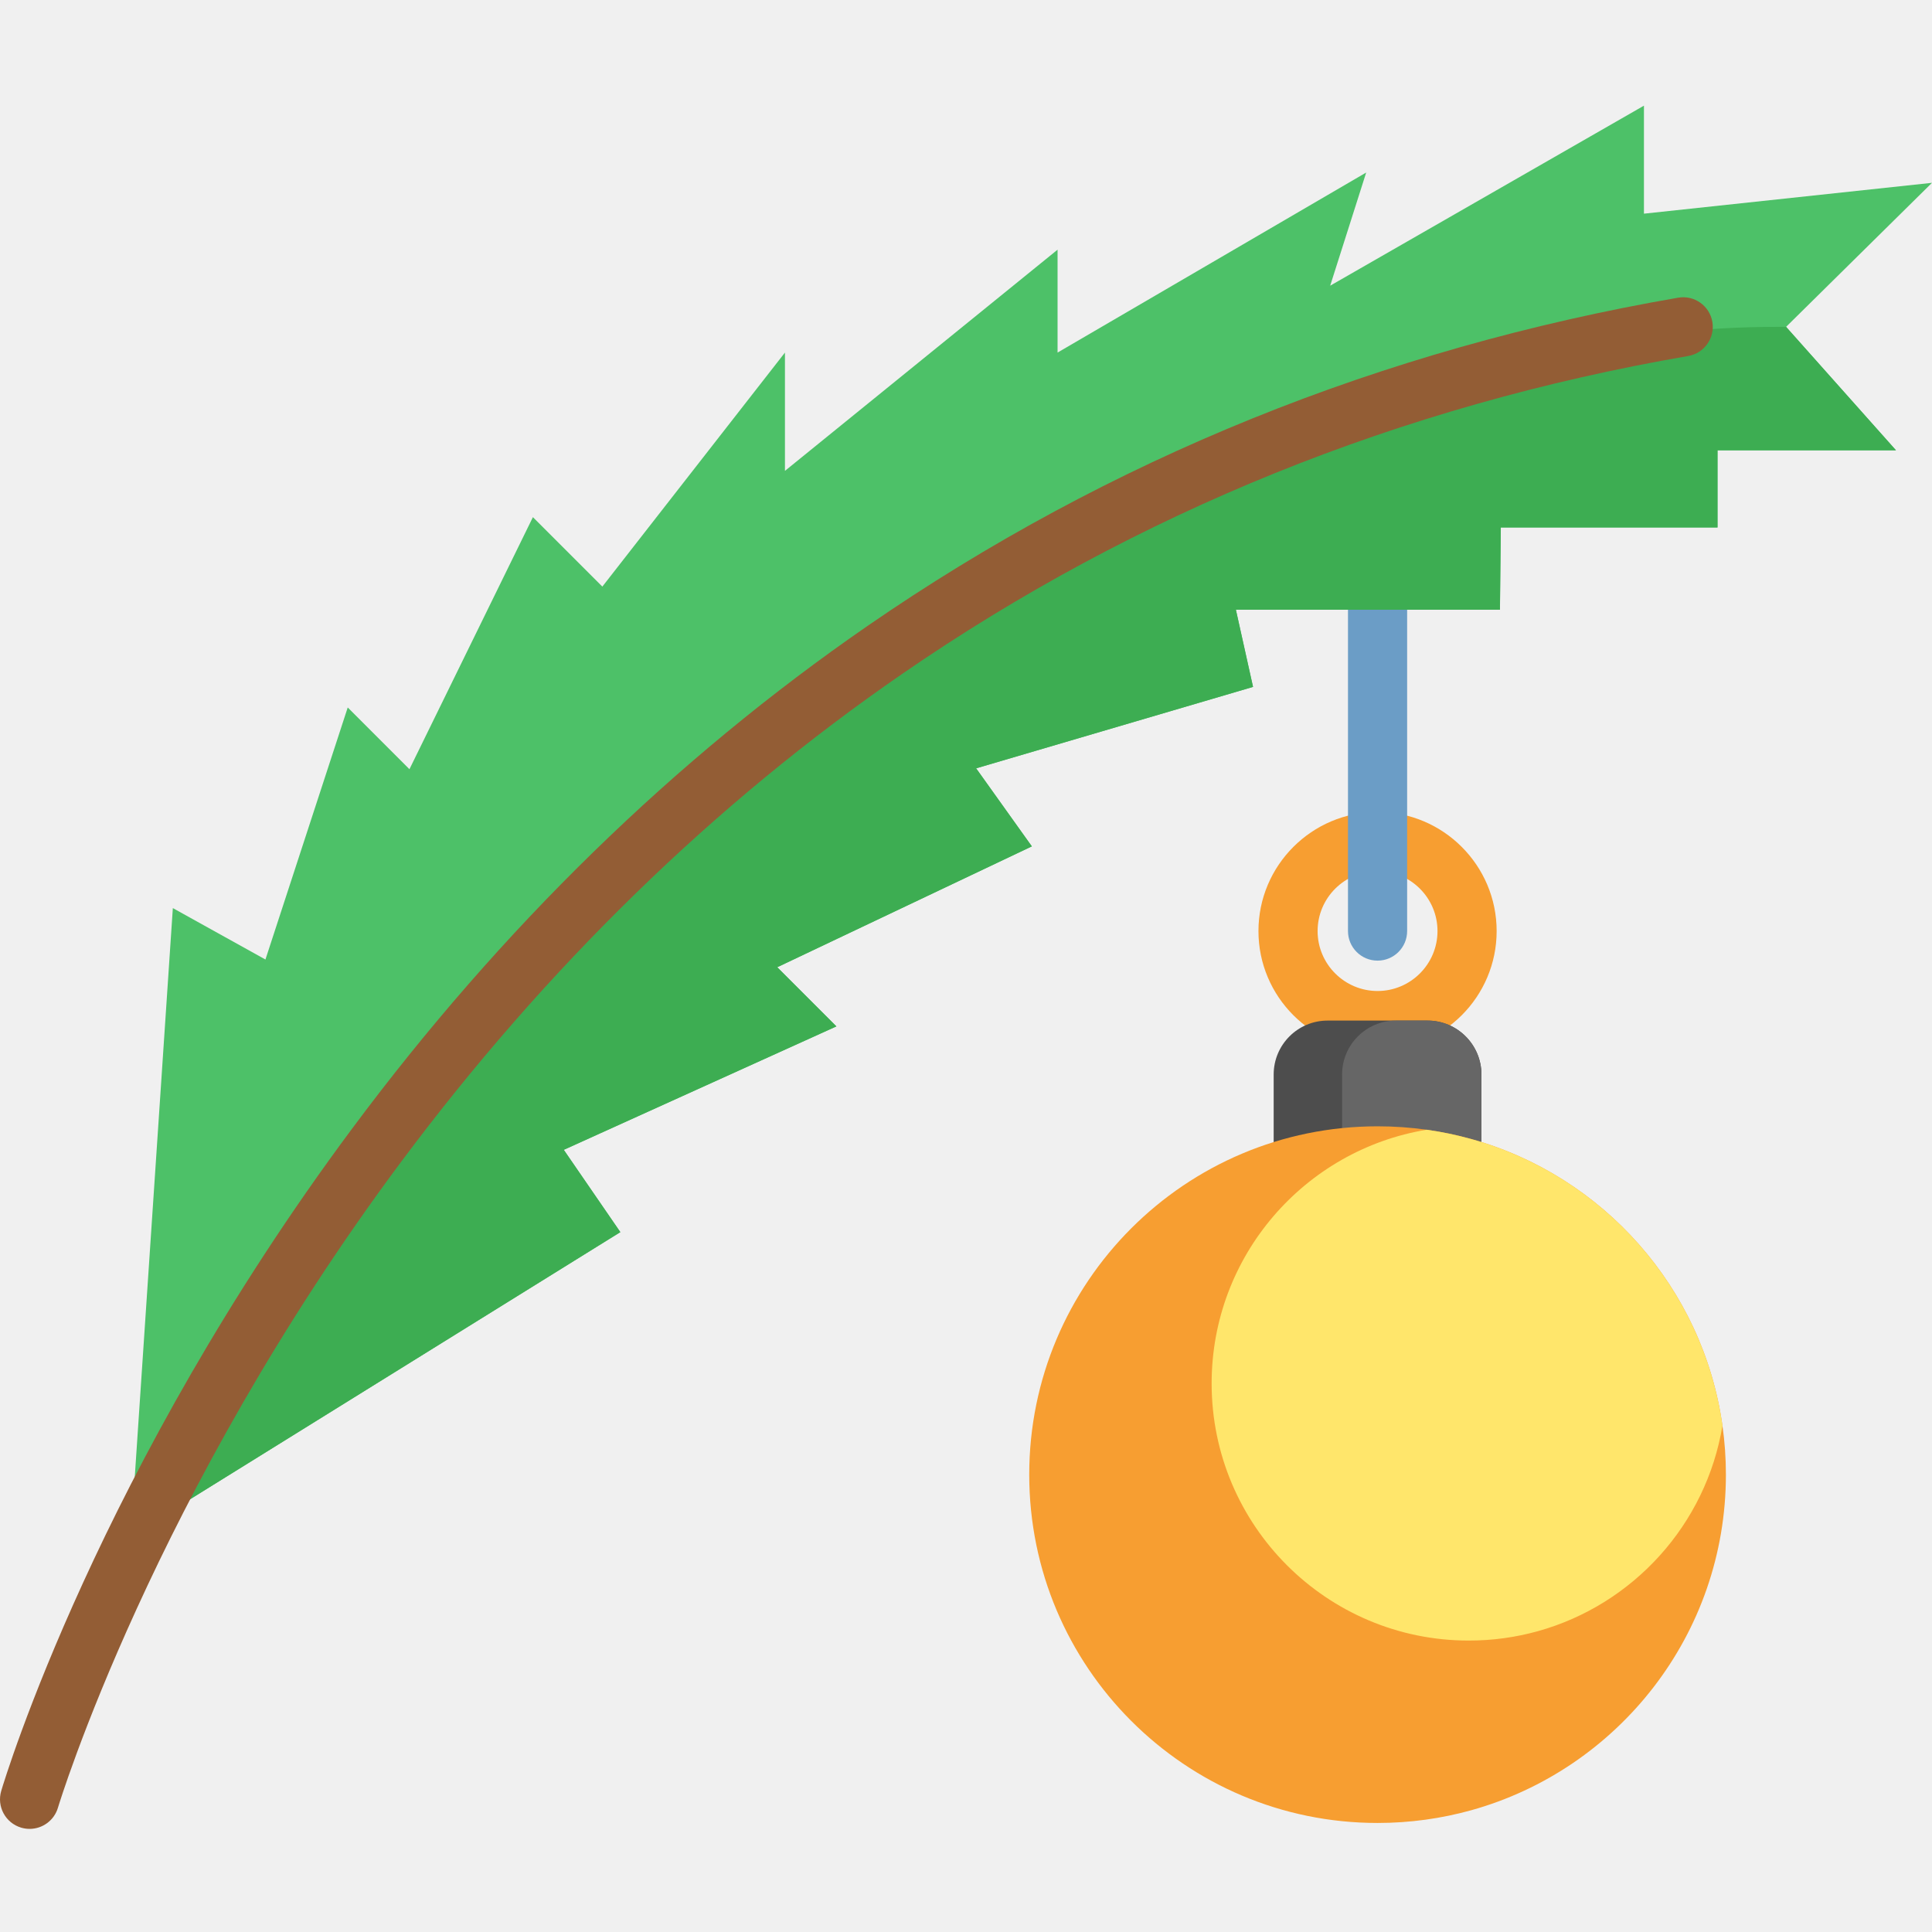
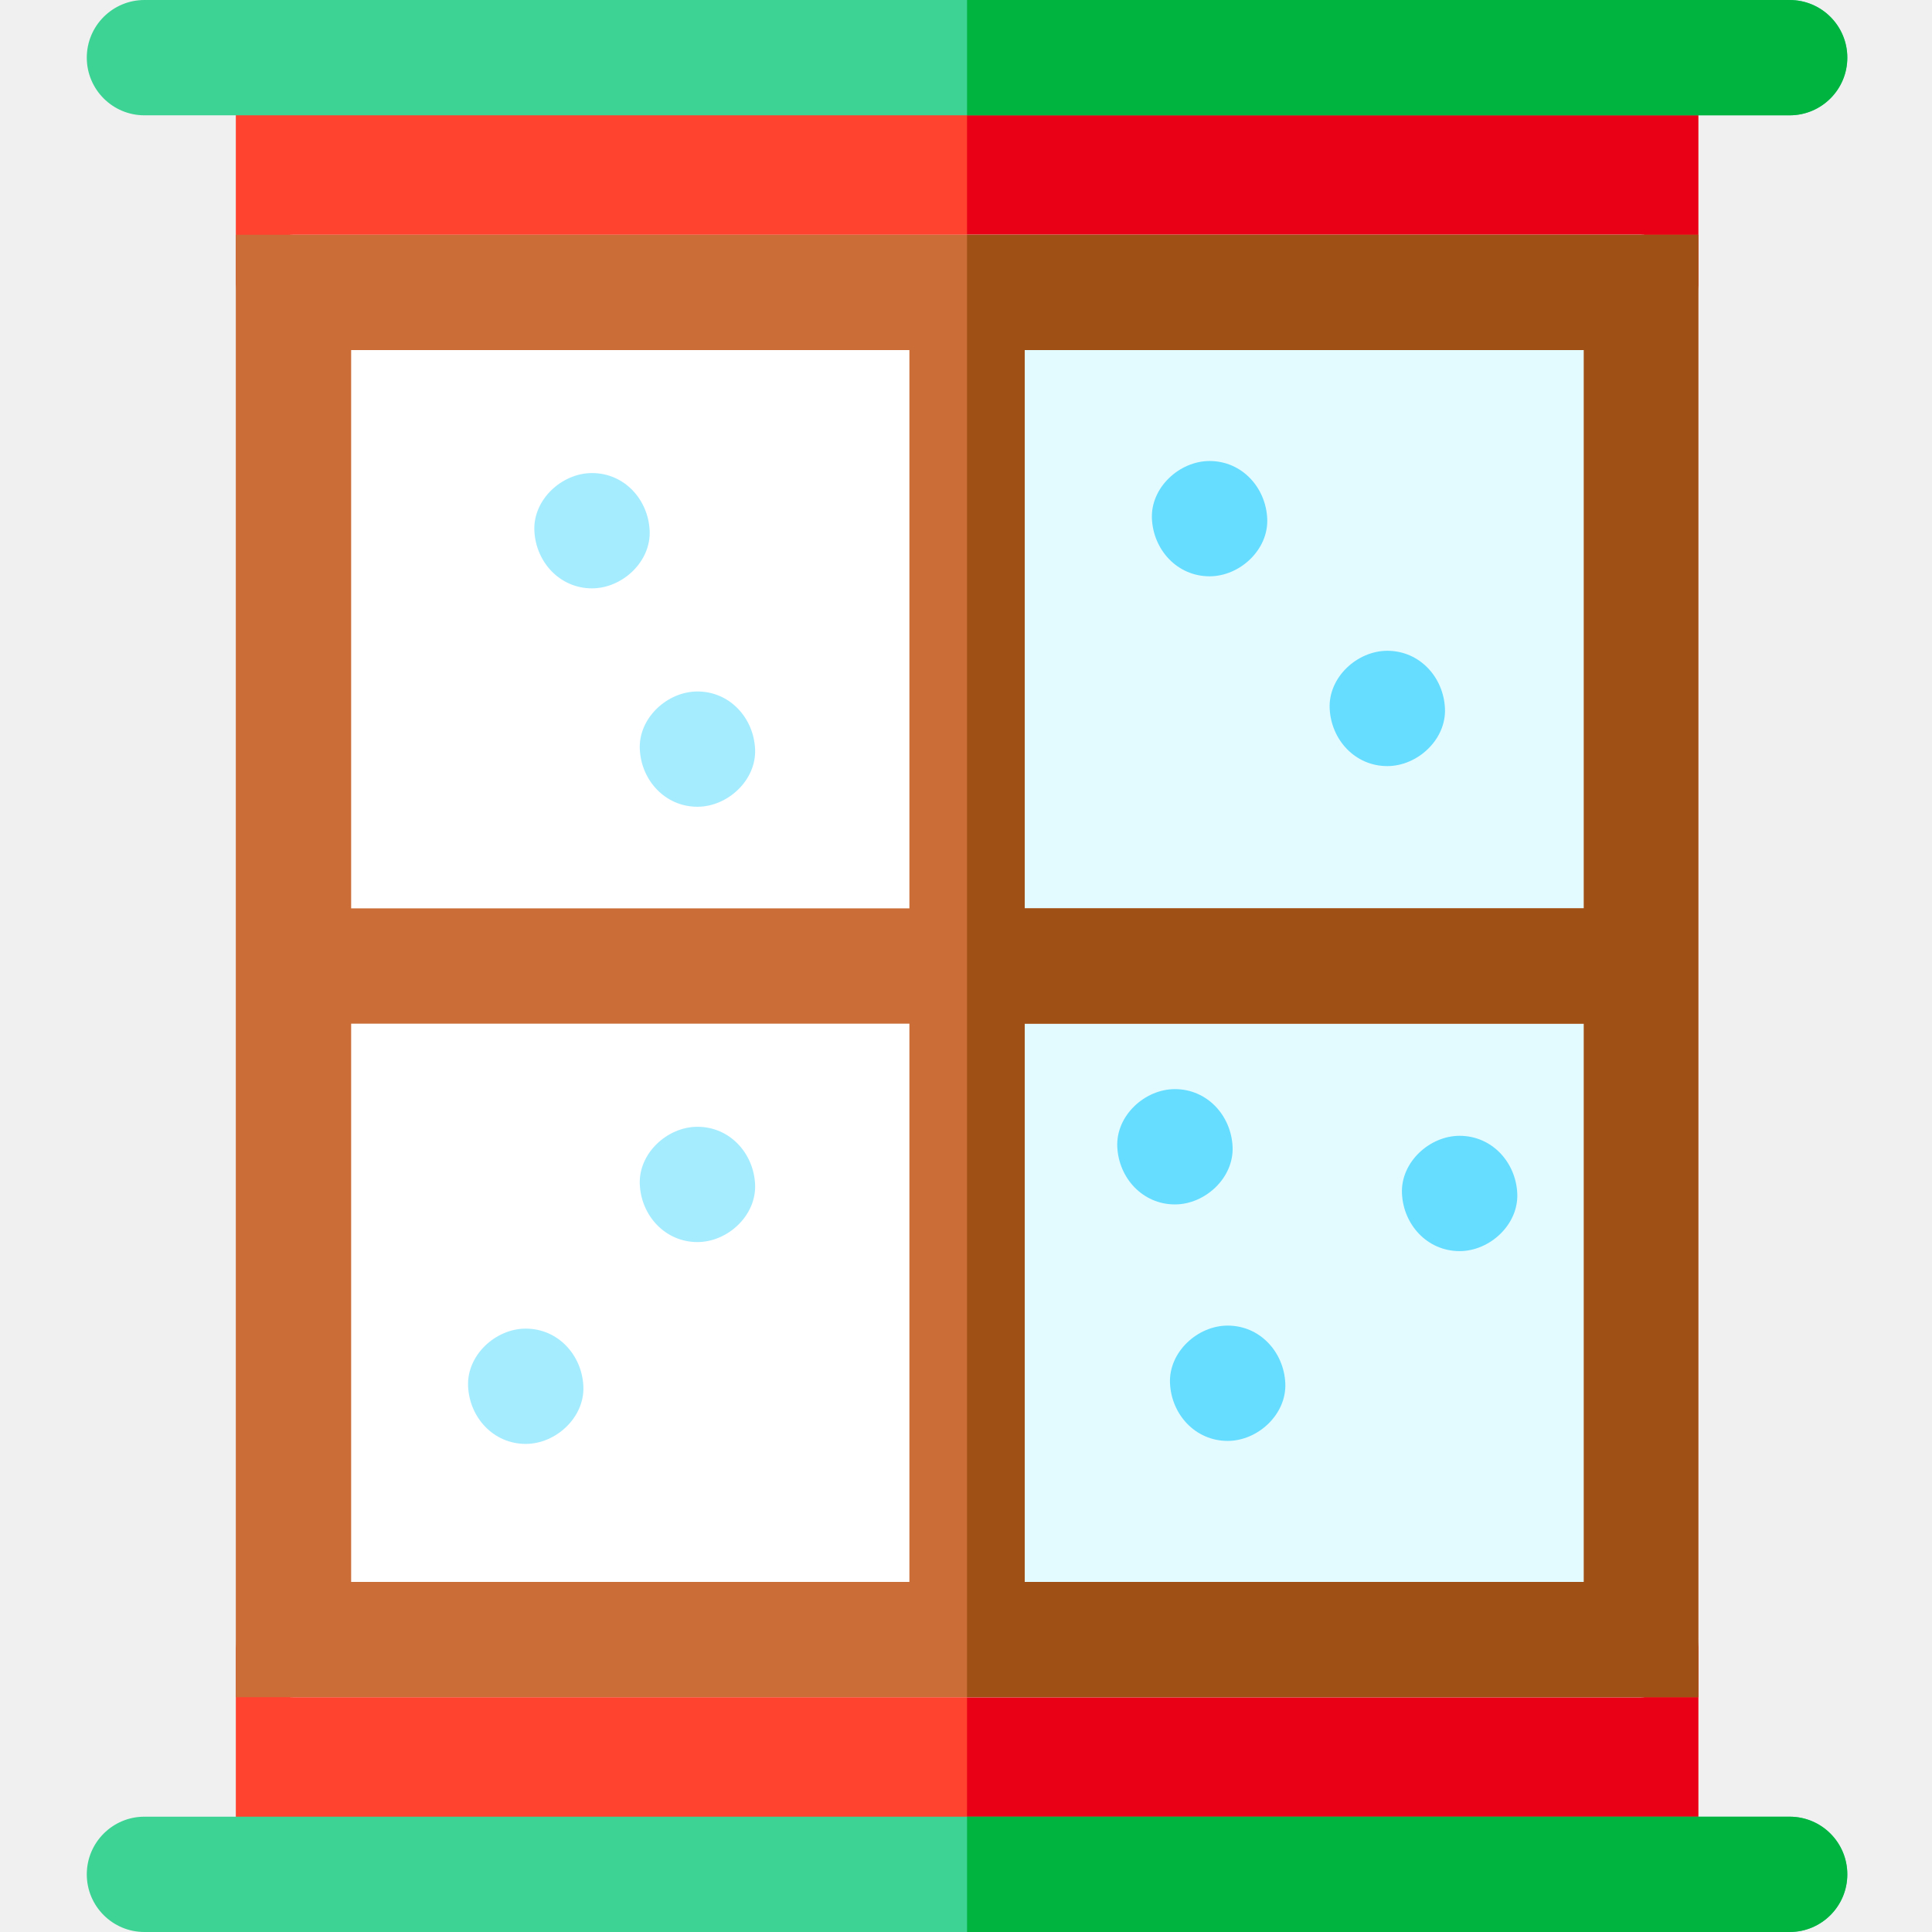
- <svg xmlns="http://www.w3.org/2000/svg" height="512pt" viewBox="0 -28 512.001 512" width="512pt">
-   <path d="m365.066 250.305c-17.402 0-31.562-14.16-31.562-31.562 0-17.406 14.16-31.562 31.562-31.562 17.406 0 31.562 14.156 31.562 31.562 0 17.402-14.156 31.562-31.562 31.562zm0-47.449c-8.758 0-15.887 7.125-15.887 15.887 0 8.758 7.129 15.883 15.887 15.883 8.762 0 15.887-7.125 15.887-15.883 0-8.762-7.125-15.887-15.887-15.887zm0 0" fill="#f79e31" />
-   <path d="m392.598 256.758v18.121h-55.062v-18.121c0-7.898 6.402-14.293 14.293-14.293h26.477c7.898 0 14.293 6.395 14.293 14.293zm0 0" fill="#4d4d4d" />
-   <path d="m392.598 256.758v18.121h-36.93v-18.121c0-7.898 6.398-14.293 14.293-14.293h8.344c7.898 0 14.293 6.395 14.293 14.293zm0 0" fill="#666" />
-   <path d="m457.383 362.789c0 42.391-28.57 78.109-67.512 88.949-7.887 2.191-16.207 3.367-24.801 3.367-50.988 0-92.312-41.336-92.312-92.316 0-50.977 41.324-92.305 92.312-92.305 4.414 0 8.758.309 13.004.906 4.023.562 7.961 1.391 11.797 2.457 34.891 9.719 61.453 39.391 66.598 75.953.605 4.238.914 8.578.914 12.988zm0 0" fill="#f79e31" />
-   <path d="m456.469 349.797c-4.332 26.262-23.676 47.453-48.922 54.484-5.824 1.621-11.965 2.488-18.305 2.488-37.637 0-68.145-30.516-68.145-68.148 0-33.828 24.656-61.898 56.98-67.23 4.023.562 7.957 1.391 11.797 2.457 34.887 9.719 61.449 39.391 66.594 75.949zm0 0" fill="#ffe66b" />
-   <path d="m365.066 226.578c-4.328 0-7.836-3.508-7.836-7.836v-105.168c0-4.328 3.508-7.84 7.836-7.84 4.332 0 7.84 3.512 7.84 7.84v105.168c0 4.328-3.508 7.836-7.84 7.836zm0 0" fill="#6b9dc6" />
-   <path d="m512 20.449-76.336 8.176v-28.625l-83.152 47.711 9.543-29.988-81.789 47.711v-27.266l-72.246 58.617v-31.352l-48.391 62.02-18.402-18.402-32.719 66.797-16.355-16.359-21.809 66.793-24.539-13.629-11.141 166.422 129.734-80.547-14.992-21.809 72.246-32.715-15.676-15.676 67.473-32.035-14.766-20.672 73.383-21.586-4.543-20.445h69.973l.227-21.812h57.434v-20.445h47.301l-29.125-32.715zm0 0" fill="#4dc168" />
-   <path d="m502.457 91.332h-47.297v20.449h-57.426l-.23 21.812h-69.977l4.543 20.441-73.383 21.578 14.766 20.684-67.477 32.031 15.676 15.676-72.246 32.711 14.996 21.809-126.91 78.797c47.715-96.426 159.129-261.91 377.453-312.43 18.402-4.254 37.258-6.27 56.152-6.27h2.234zm0 0" fill="#3dad52" />
-   <path d="m7.844 456.672c-.742 0-1.496-.105-2.242-.328-4.148-1.238-6.508-5.598-5.273-9.746 1.023-3.441 25.855-85.27 93.035-175.57 39.484-53.078 85.43-97.879 136.562-133.164 63.977-44.145 136.246-73.406 214.805-86.973 4.266-.734 8.32 2.125 9.059 6.391.734 4.266-2.125 8.32-6.391 9.059-76.188 13.152-146.266 41.492-208.285 84.23-49.688 34.238-94.379 77.762-132.836 129.359-65.68 88.121-90.68 170.324-90.926 171.145-1.016 3.398-4.133 5.598-7.508 5.598zm0 0" fill="#935d35" />
+ <svg xmlns="http://www.w3.org/2000/svg" height="512pt" viewBox="-23 0 512 512" width="512pt">
+   <path d="m427.059 496.723h-387.562v-481.445h387.562zm0 0" fill="#ff432e" />
+   <path d="m233.277 15.277h193.781v481.445h-193.781zm0 0" fill="#ea0016" />
+   <path d="m411.781 449.781h-357.004c-8.441 0-15.281-6.84-15.281-15.277v-357.008c0-8.438 6.84-15.277 15.281-15.277h357.004c8.438 0 15.277 6.84 15.277 15.277v357.008c0 8.438-6.84 15.277-15.277 15.277zm0 0" fill="#fff" />
+   <path d="m411.781 62.219h-178.504v387.562h178.504c8.438 0 15.277-6.84 15.277-15.277v-357.008c0-8.438-6.84-15.277-15.277-15.277zm0 0" fill="#e3fbff" />
+   <path d="m427.059 62.219h-387.562v387.562h387.562zm-30.316 178.508h-148.184v-147.953h148.184zm0 30.555v147.945h-148.184v-147.945zm-178.742-178.508v147.953h-147.945v-147.953zm-147.945 178.508h147.945v147.945h-147.945zm0 0" fill="#ca6d36" />
+   <path d="m233.277 449.781h193.781v-387.562h-193.781zm15.281-357.008h148.184v147.953h-148.184zm148.184 178.508v147.945h-148.184v-147.945zm0 0" fill="#9e5015" />
+   <path d="m451.277 512h-436c-8.438 0-15.277-6.84-15.277-15.277s6.84-15.281 15.277-15.281h436.004c8.438 0 15.277 6.844 15.277 15.281s-6.84 15.277-15.281 15.277zm0 0" fill="#3cd395" />
+   <path d="m451.277 30.559h-436c-8.438 0-15.277-6.844-15.277-15.281s6.84-15.277 15.277-15.277h436.004c8.438 0 15.277 6.84 15.277 15.277s-6.84 15.281-15.281 15.281zm0 0" fill="#3cd395" />
+   <g fill="#6df">
+     <path d="m297.551 152.727c7.992 0 15.648-7.027 15.277-15.277-.371-8.277-6.715-15.277-15.277-15.277-7.992 0-15.648 7.027-15.281 15.277.371 8.277 6.715 15.277 15.281 15.277zm0 0" />
+     <path d="m344.652 203.023c7.992 0 15.648-7.027 15.277-15.277-.371-8.281-6.711-15.281-15.277-15.281-7.992 0-15.648 7.027-15.277 15.281.371 8.277 6.711 15.277 15.277 15.277zm0 0" />
+     <path d="m302.34 381.855c7.992 0 15.648-7.027 15.277-15.281-.371-8.277-6.711-15.277-15.277-15.277-7.992 0-15.648 7.027-15.277 15.277.371 8.281 6.711 15.281 15.277 15.281zm0 0" />
+     <path d="m363.812 331.559c7.992 0 15.648-7.027 15.281-15.277-.371-8.277-6.715-15.281-15.281-15.281-7.992 0-15.648 7.027-15.277 15.281.371 8.277 6.711 15.277 15.277 15.277zm0 0" />
+   </g>
+   <path d="m161.832 329.164c7.988 0 15.648-7.027 15.277-15.281-.371-8.277-6.715-15.277-15.277-15.277-7.992 0-15.648 7.027-15.281 15.277.371 8.281 6.715 15.281 15.281 15.281zm0 0" fill="#a6ecff" />
+   <path d="m116.324 382.652c7.992 0 15.648-7.027 15.277-15.277-.371-8.277-6.711-15.277-15.277-15.277-7.992 0-15.648 7.023-15.277 15.277.367 8.277 6.711 15.277 15.277 15.277zm0 0" fill="#a6ecff" />
+   <path d="m133.887 155.922c7.992 0 15.648-7.027 15.281-15.281-.371-8.277-6.715-15.277-15.281-15.277-7.992 0-15.648 7.027-15.277 15.277.371 8.277 6.715 15.281 15.277 15.281zm0 0" fill="#a6ecff" />
+   <path d="m161.832 213.801c7.988 0 15.648-7.027 15.277-15.277-.371-8.277-6.715-15.277-15.277-15.277-7.992 0-15.648 7.027-15.281 15.277.371 8.277 6.715 15.277 15.281 15.277zm0 0" fill="#a6ecff" />
+   <path d="m288.367 319.184c7.992 0 15.648-7.027 15.281-15.277-.371-8.277-6.715-15.281-15.281-15.281-7.988 0-15.645 7.027-15.277 15.281.371 8.277 6.715 15.277 15.277 15.277zm0 0" fill="#6df" />
+   <path d="m451.277 481.441h-218v30.559h218.004c8.438 0 15.277-6.84 15.277-15.277s-6.84-15.281-15.281-15.281zm0 0" fill="#00b440" />
+   <path d="m451.277 0h-218v30.559h218.004c8.438 0 15.277-6.844 15.277-15.281s-6.84-15.277-15.281-15.277zm0 0" fill="#00b440" />
</svg>
